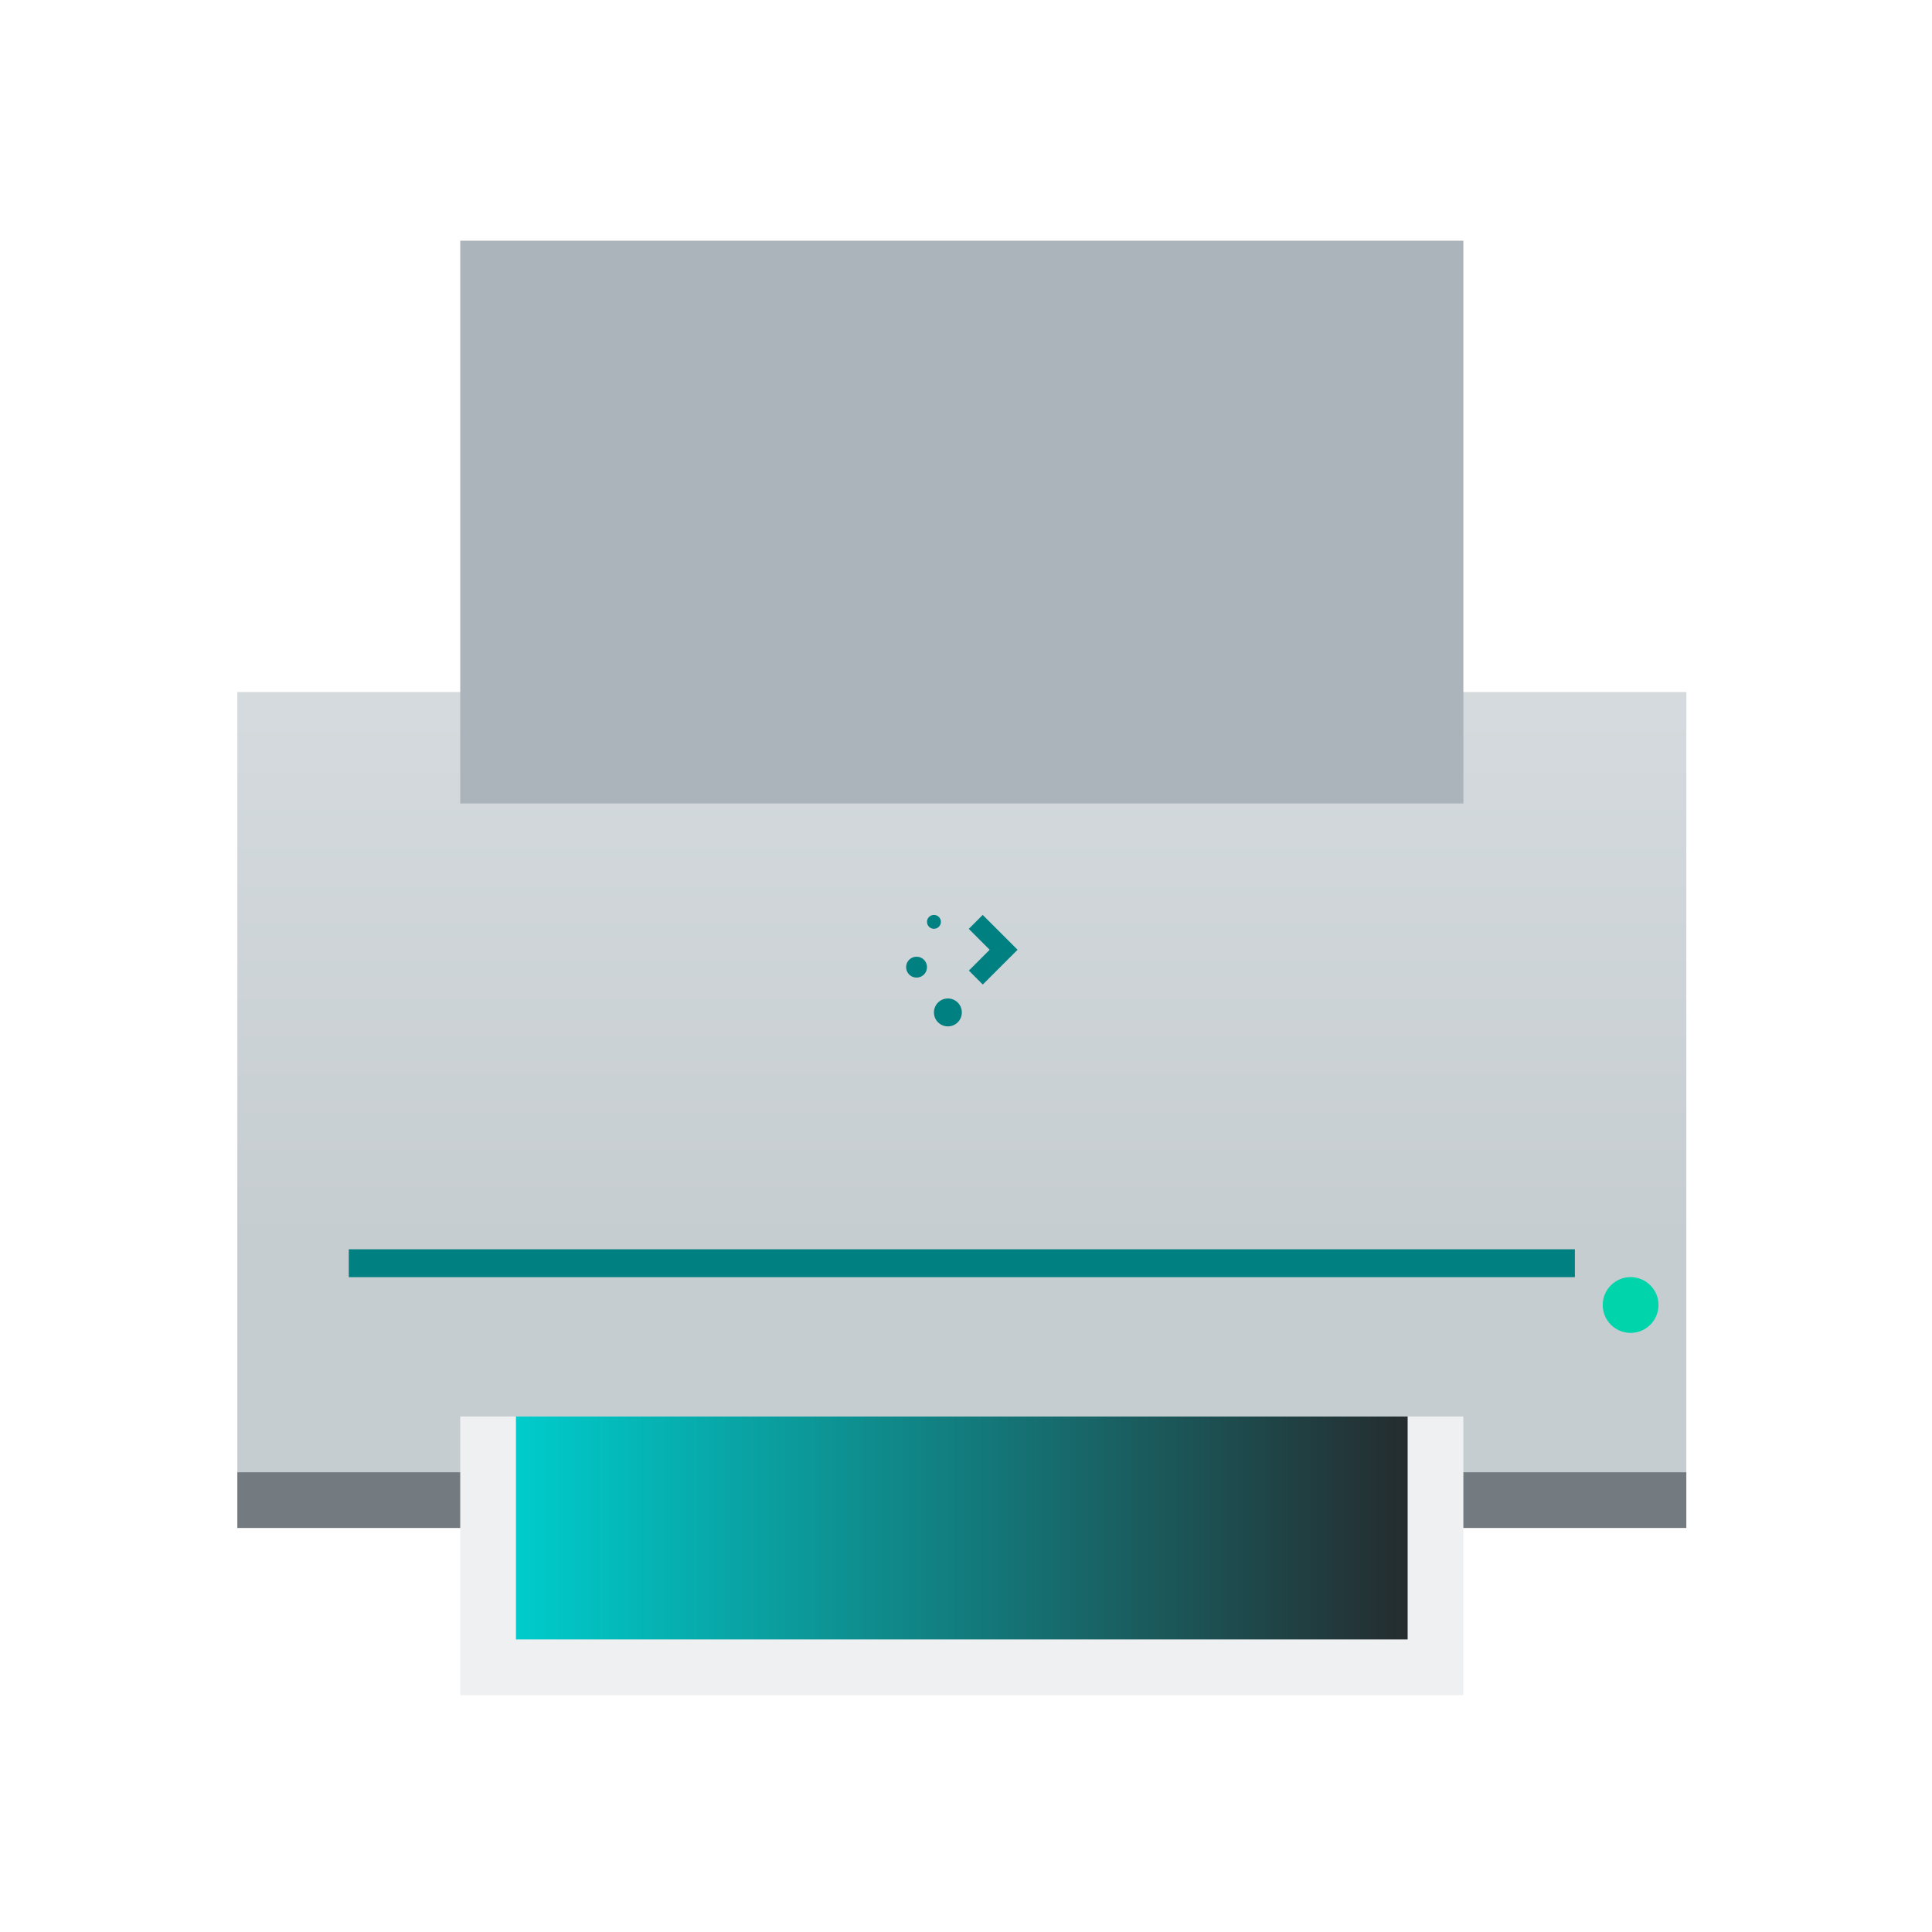
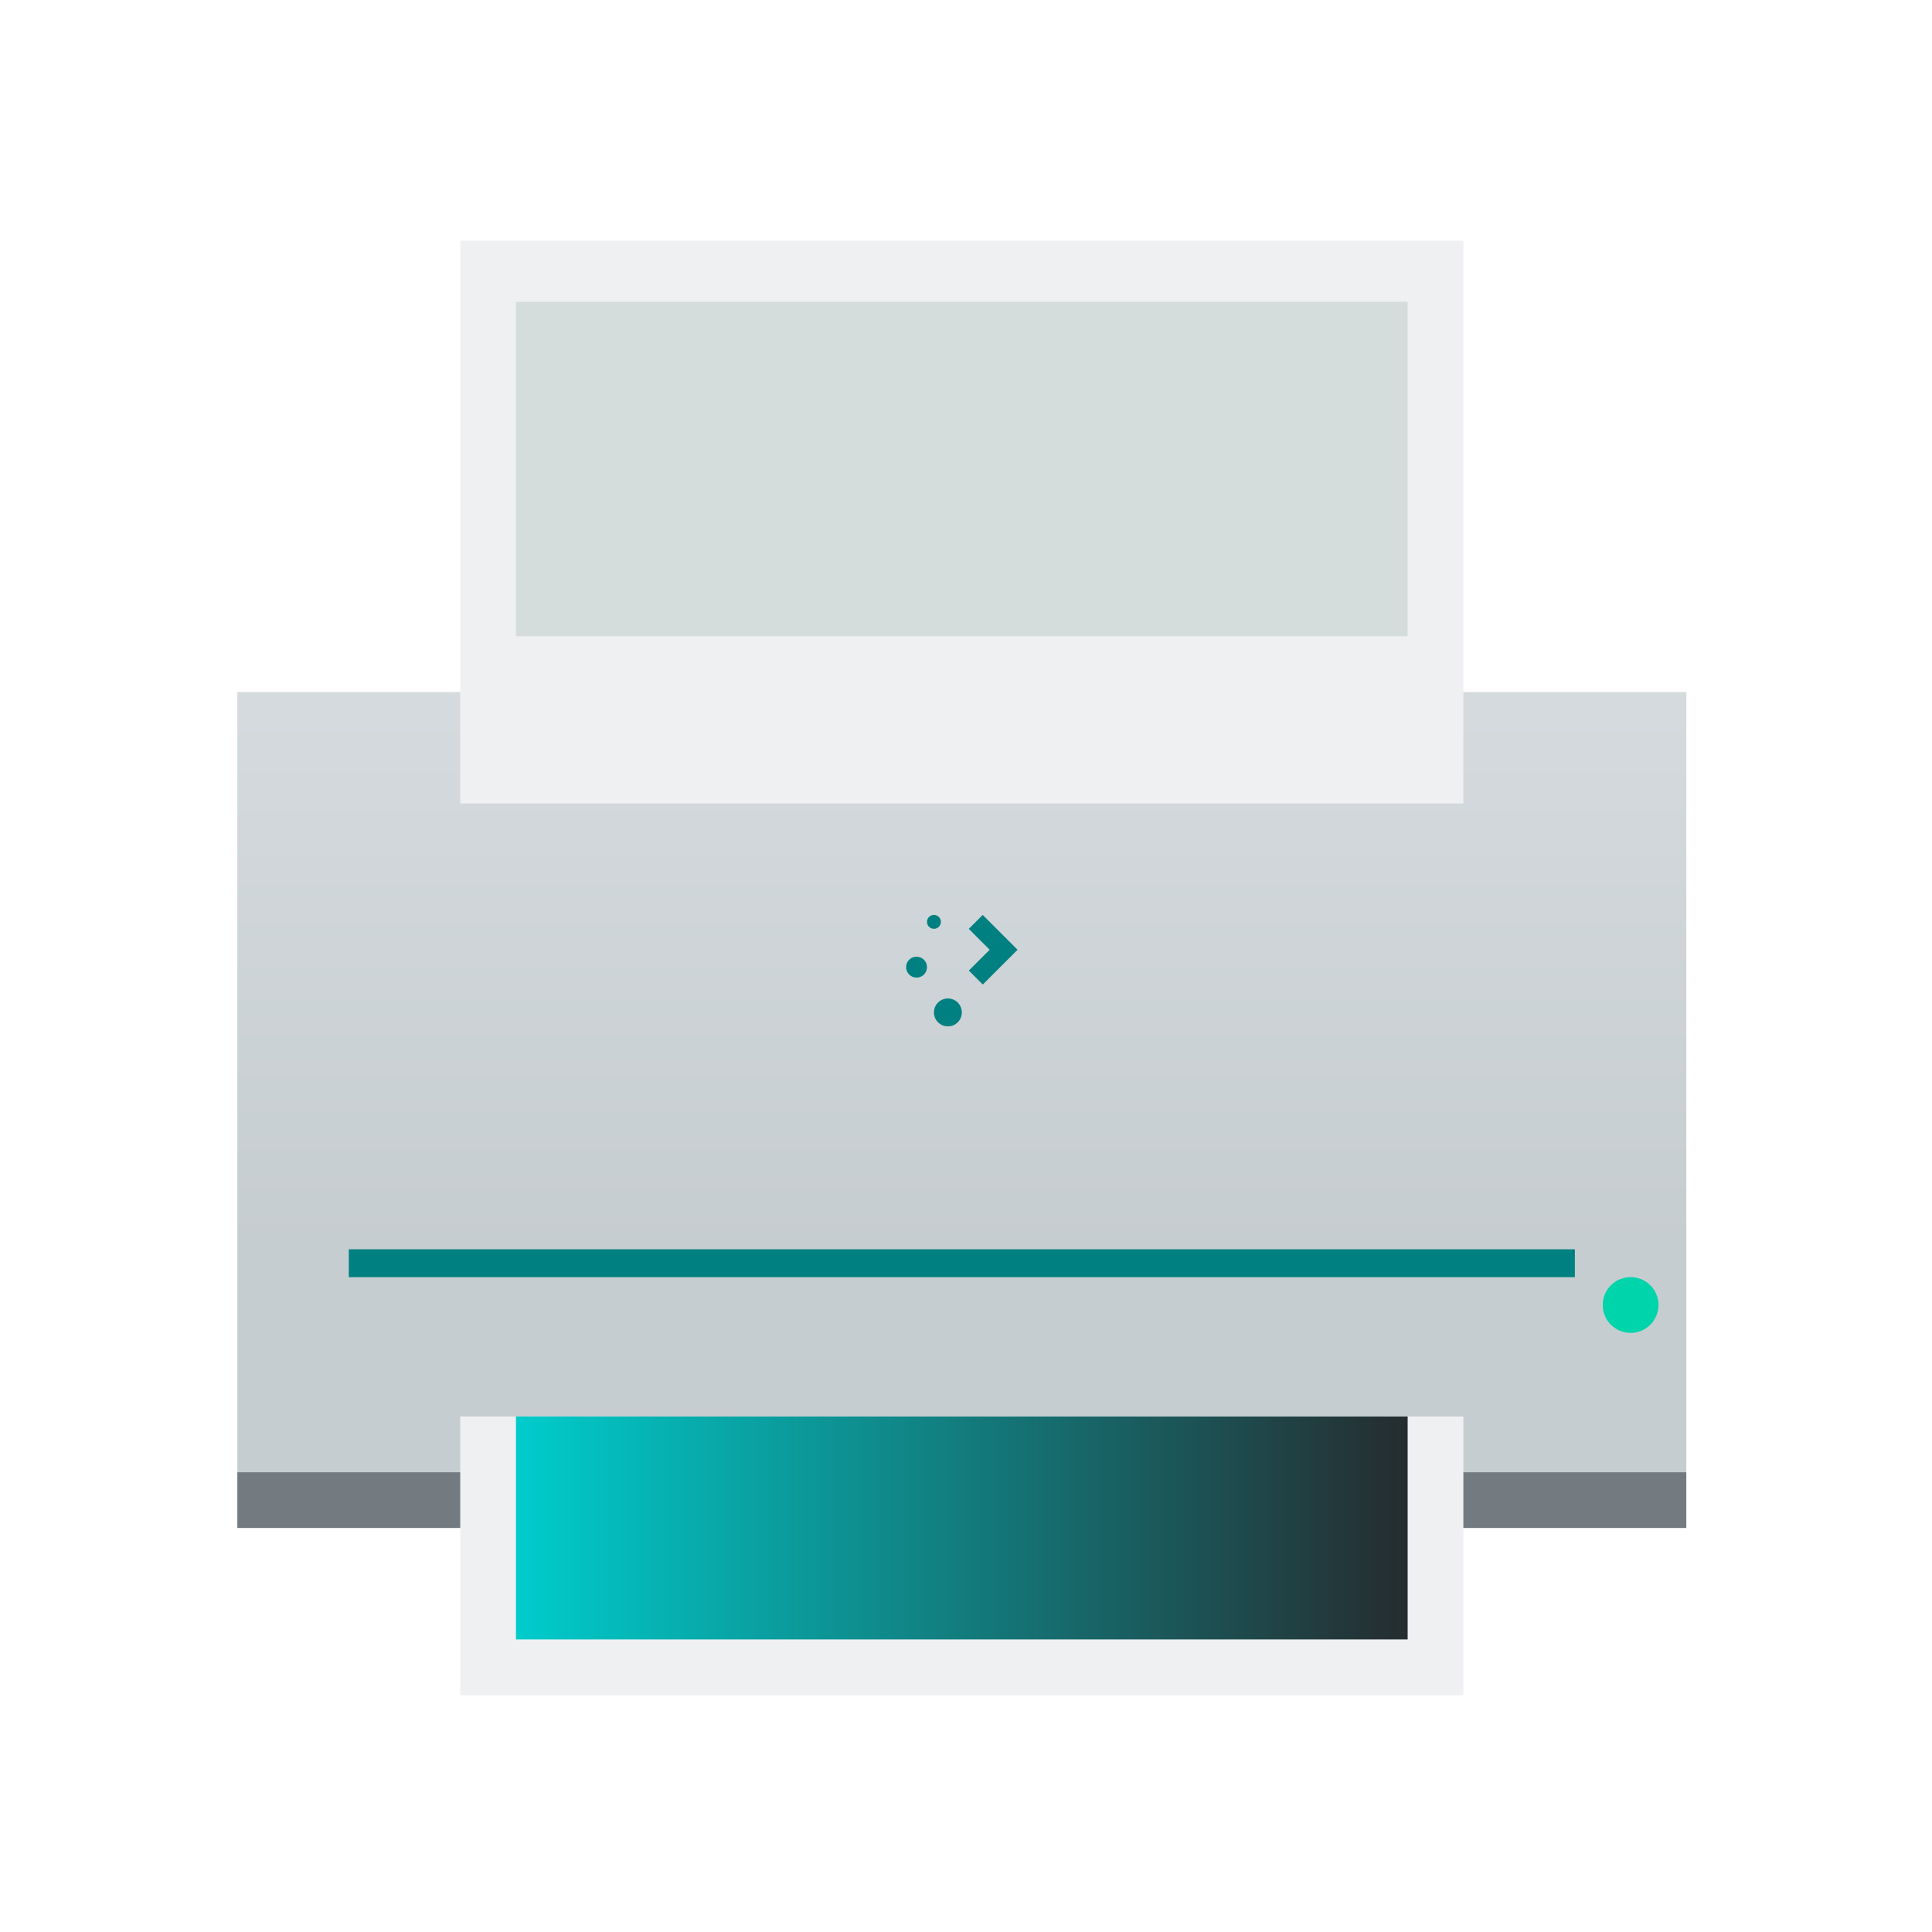
<svg xmlns="http://www.w3.org/2000/svg" xmlns:xlink="http://www.w3.org/1999/xlink" width="32" height="32" version="1.1" id="svg12">
  <defs id="defs16">
    <linearGradient id="linearGradient889">
      <stop style="stop-color:#00cccc;stop-opacity:1" id="stop885" />
      <stop offset="1" style="stop-color:#252c2f;stop-opacity:1" id="stop887" />
    </linearGradient>
    <linearGradient id="linearGradient4617" xlink:href="#linearGradient4303" y1="531.798" y2="501.699" gradientUnits="userSpaceOnUse" x2="0" gradientTransform="matrix(0.4999992,0,0,0.5384619,-225.9437,-275.7554)" />
    <linearGradient id="linearGradient4303">
      <stop style="stop-color:#c6cdd1" id="stop4305" />
      <stop offset="1" style="stop-color:#e0e5e7" id="stop4307" />
    </linearGradient>
    <linearGradient id="linearGradient4930" xlink:href="#linearGradient4191" y1="533.798" y2="537.798" gradientUnits="userSpaceOnUse" x2="0" gradientTransform="matrix(0.5128199,0,0,0.4615384,-231.1819,-236.6938)" />
    <linearGradient id="linearGradient4386" xlink:href="#linearGradient4903" y1="505.798" y2="503.798" gradientUnits="userSpaceOnUse" x2="0" gradientTransform="matrix(0.4615384,0,0,0.4615384,-210.2298,-242.2323)" />
-     <linearGradient id="linearGradient4402" xlink:href="#linearGradient4903" y1="507.798" y2="505.798" gradientUnits="userSpaceOnUse" x2="0" gradientTransform="matrix(0.4615384,0,0,0.4615384,-210.2298,-242.2323)" />
    <linearGradient id="linearGradient4617-3" xlink:href="#linearGradient4303" y1="531.798" y2="501.699" gradientUnits="userSpaceOnUse" x2="0" gradientTransform="matrix(0.3333328,0,0,0.3589746,-128.8625,-175.8963)" />
    <linearGradient id="linearGradient4930-5" xlink:href="#linearGradient4191" y1="533.798" y2="537.798" gradientUnits="userSpaceOnUse" x2="0" gradientTransform="matrix(0.3418799,0,0,0.3076923,-132.3546,-149.8552)" />
    <linearGradient id="linearGradient4386-3" xlink:href="#linearGradient4903" y1="505.798" y2="503.798" gradientUnits="userSpaceOnUse" x2="0" gradientTransform="matrix(0.3076923,0,0,0.3076923,-118.3865,-153.5475)" />
-     <linearGradient id="linearGradient4402-6" xlink:href="#linearGradient4903" y1="507.798" y2="505.798" gradientUnits="userSpaceOnUse" x2="0" gradientTransform="matrix(0.3076923,0,0,0.3076923,-118.3865,-153.5475)" />
    <linearGradient xlink:href="#linearGradient889" id="linearGradient887" x1="-23.454" y1="15.308" x2="-8.684" y2="15.308" gradientUnits="userSpaceOnUse" />
    <linearGradient xlink:href="#linearGradient889" id="linearGradient895" x1="6.131" y1="18.146" x2="15.977" y2="18.146" gradientUnits="userSpaceOnUse" />
  </defs>
  <g id="printer" transform="translate(32,10)">
    <rect style="opacity:0.001" width="32" height="32" x="-32" y="-10" id="rect7" />
    <rect width="24" x="-28.069" y="1.462" rx="0" height="12.923" style="fill:url(#linearGradient4617);stroke-width:0.923;stroke-linecap:round;stroke-linejoin:round" id="rect4288" />
    <rect width="24" x="-28.069" y="14.385" height="0.923" style="fill:#737b81;stroke-width:0.923;stroke-linecap:round;stroke-linejoin:round" id="rect4290" />
    <rect width="18.462" x="-25.3" y="13.462" height="3.231" style="fill:url(#linearGradient4930);stroke-width:0.231;stroke-linejoin:round" id="rect4868" />
    <rect width="16.615" x="-24.377" y="13.462" height="4.615" style="fill:#eff0f1;stroke-width:0.231;stroke-linejoin:round" id="rect4299" />
-     <rect width="16.615" x="-24.377" y="-6.013" height="9.321" style="fill:#abb4ba;fill-opacity:1;stroke-width:0.259;stroke-linejoin:round" id="rect4868-5" />
+     <rect width="16.615" x="-24.377" y="-6.013" height="9.321" style="fill:#eff0f1;fill-opacity:1;stroke-width:0.259;stroke-linejoin:round" id="rect4868-5" />
    <rect width="14.769" x="-23.454" y="-5.923" height="7.385" style="fill:url(#linearGradient4386);stroke-width:0.231;stroke-linejoin:round" id="rect4299-2" />
    <rect width="14.769" x="-23.454" y="13.462" height="3.692" style="opacity:1;fill:url(#linearGradient887);fill-opacity:1;stroke-width:0.231;stroke-linejoin:round" id="rect4299-3" />
    <path style="opacity:0.2;fill:url(#linearGradient4950);fill-rule:evenodd;stroke-width:0.462" id="path4942" d="m -25.3,13.462 4.615,4.615 h 11.077 v -1.385 h 0.923 v -3.231 z" />
-     <rect width="14.769" x="-23.454" y="-5" height="5.538" style="fill:url(#linearGradient4402);stroke-width:0.231;stroke-linejoin:round" id="rect4299-2-2-8" />
+     <rect width="14.769" x="-23.454" y="-5" height="5.538" style="fill:#d5dcdc;stroke-width:0.231;stroke-linejoin:round;fill-opacity:1" id="rect4299-2-2-8" />
    <rect width="14.769" x="-23.454" y="-4.077" height="7.385" style="fill:url(#linearGradient4394);stroke-width:0.231;stroke-linejoin:round" id="rect4299-2-2" />
    <path style="fill:url(#linearGradient4545);stroke-width:0.923;stroke-linecap:round;stroke-linejoin:round" id="rect4512" d="M -28.069,2.385 V 12.539 h 0.923 c 0.511,0 0.923,-0.412 0.923,-0.923 V 3.308 c 0,-0.511 -0.462,-0.923 -0.923,-0.923 z" />
    <path style="fill:url(#linearGradient4545-5);stroke-width:0.923;stroke-linecap:round;stroke-linejoin:round" id="rect4512-0" d="M -4.069,2.385 V 12.539 h -0.923 c -0.511,0 -0.923,-0.412 -0.923,-0.923 V 3.308 c 0,-0.511 0.462,-0.923 0.923,-0.923 z" />
    <circle cx="-4.992" cy="11.615" style="fill:#00d4aa;fill-opacity:1;stroke-width:0.923;stroke-linecap:round;stroke-linejoin:round" r="0.462" id="path4292" />
    <rect width="20.308" x="-26.223" y="10.692" height="0.462" style="fill:#008080;fill-opacity:1;stroke-width:0.923;stroke-linecap:round;stroke-linejoin:bevel" id="rect4826" />
    <path style="fill:url(#linearGradient4852);stroke-width:0.923;stroke-linecap:round;stroke-linejoin:bevel" id="rect4841" d="m -24.377,3.308 v 4.615 c 0,0.511 0.412,0.923 0.923,0.923 h 14.769 c 0.511,0 0.923,-0.412 0.923,-0.923 V 3.308 Z" />
    <path style="opacity:0.2;fill:url(#linearGradient4950-6);fill-rule:evenodd;stroke-width:0.462" id="path4942-8" d="M -24.377,3.308 -17.915,9.769 H -7.761 V 3.308 Z" />
    <path style="fill:#008080;fill-opacity:1;stroke-width:0.462" id="rect4119" d="m -16.531,5.154 c -0.064,0 -0.115,0.051 -0.115,0.115 0,0.064 0.051,0.115 0.115,0.115 0.064,0 0.115,-0.051 0.115,-0.115 0,-0.064 -0.051,-0.115 -0.115,-0.115 z m 0.808,0 -0.231,0.231 0.346,0.346 -0.115,0.115 -0.115,0.115 -0.115,0.115 0.231,0.231 0.115,-0.115 0.115,-0.115 0.115,-0.115 0.231,-0.231 z m -1.096,0.692 c -0.096,0 -0.173,0.077 -0.173,0.173 0,0.096 0.077,0.173 0.173,0.173 0.096,0 0.173,-0.077 0.173,-0.173 0,-0.096 -0.077,-0.173 -0.173,-0.173 z m 0.519,0.692 c -0.128,0 -0.231,0.103 -0.231,0.231 0,0.128 0.103,0.231 0.231,0.231 0.128,0 0.231,-0.103 0.231,-0.231 0,-0.128 -0.103,-0.231 -0.231,-0.231 z" />
  </g>
  <g id="22-22-printer" transform="translate(32,10)">
    <rect style="opacity:0.001" width="22" height="22" x="0" y="0" id="rect2" />
    <rect width="16" x="3.054" y="8.915" rx="0" height="8.615" style="fill:url(#linearGradient4617-3);stroke-width:0.615;stroke-linecap:round;stroke-linejoin:round" id="rect4288-9" />
    <rect width="16" x="3.054" y="17.53" height="0.615" style="fill:#737b81;stroke-width:0.615;stroke-linecap:round;stroke-linejoin:round" id="rect4290-1" />
    <rect width="12.308" x="4.9" y="16.915" height="2.154" style="fill:url(#linearGradient4930-5);stroke-width:0.154;stroke-linejoin:round" id="rect4868-2" />
    <rect width="11.077" x="5.516" y="16.915" height="3.077" style="fill:#eff0f1;stroke-width:0.154;stroke-linejoin:round" id="rect4299-7" />
-     <rect width="11.077" x="5.516" y="4.184" height="5.961" style="fill:#a9b2bc;fill-opacity:1;stroke-width:0.169;stroke-linejoin:round" id="rect4868-5-0" />
+     <rect width="11.077" x="5.516" y="4.184" height="5.961" style="fill:#eff0f1;fill-opacity:1;stroke-width:0.169;stroke-linejoin:round" id="rect4868-5-0" />
    <rect width="9.846" x="6.131" y="3.992" height="4.923" style="fill:url(#linearGradient4386-3);stroke-width:0.154;stroke-linejoin:round" id="rect4299-2-9" />
    <rect width="9.846" x="6.131" y="16.915" height="2.462" style="opacity:1;fill:url(#linearGradient895);fill-opacity:1;stroke-width:0.154;stroke-linejoin:round" id="rect4299-3-3" />
    <path style="opacity:0.2;fill:url(#linearGradient4950);fill-rule:evenodd;stroke-width:0.308" id="path4942-6" d="M 4.9,16.915 7.977,19.992 h 7.385 v -0.923 h 0.615 v -2.154 z" />
-     <rect width="9.846" x="6.131" y="4.607" height="3.692" style="fill:url(#linearGradient4402-6);stroke-width:0.154;stroke-linejoin:round" id="rect4299-2-2-8-0" />
+     <rect width="9.846" x="6.131" y="4.607" height="3.692" style="fill:#d5dcdc;stroke-width:0.154;stroke-linejoin:round;fill-opacity:1" id="rect4299-2-2-8-0" />
    <rect width="9.846" x="6.131" y="5.223" height="4.923" style="fill:url(#linearGradient4394);stroke-width:0.154;stroke-linejoin:round" id="rect4299-2-2-6" />
    <path style="fill:url(#linearGradient4545);stroke-width:0.615;stroke-linecap:round;stroke-linejoin:round" id="rect4512-2" d="m 3.054,9.53 v 6.769 h 0.615 c 0.341,0 0.615,-0.274 0.615,-0.615 v -5.538 c 0,-0.341 -0.308,-0.615 -0.615,-0.615 z" />
    <path style="fill:url(#linearGradient4545-5);stroke-width:0.615;stroke-linecap:round;stroke-linejoin:round" id="rect4512-0-6" d="m 19.054,9.53 v 6.769 h -0.615 c -0.341,0 -0.615,-0.274 -0.615,-0.615 v -5.538 c 0,-0.341 0.308,-0.615 0.615,-0.615 z" />
    <circle cx="18.439" cy="15.684" style="fill:#00d4aa;fill-opacity:1;stroke-width:0.615;stroke-linecap:round;stroke-linejoin:round" r="0.308" id="path4292-1" />
    <rect width="13.538" x="4.285" y="15.069" height="0.308" style="fill:#008080;fill-opacity:1;stroke-width:0.615;stroke-linecap:round;stroke-linejoin:bevel" id="rect4826-8" />
    <path style="fill:url(#linearGradient4852);stroke-width:0.615;stroke-linecap:round;stroke-linejoin:bevel" id="rect4841-7" d="m 5.516,10.146 v 3.077 c 0,0.341 0.274,0.615 0.615,0.615 h 9.846 c 0.341,0 0.615,-0.274 0.615,-0.615 v -3.077 z" />
    <path style="opacity:0.2;fill:url(#linearGradient4950-6);fill-rule:evenodd;stroke-width:0.308" id="path4942-8-9" d="m 5.516,10.146 4.308,4.308 h 6.769 v -4.308 z" />
    <path style="fill:#008080;fill-opacity:1;stroke-width:0.308" id="rect4119-2" d="m 10.746,11.377 c -0.043,0 -0.077,0.034 -0.077,0.077 0,0.043 0.034,0.077 0.077,0.077 0.043,0 0.077,-0.034 0.077,-0.077 0,-0.043 -0.034,-0.077 -0.077,-0.077 z m 0.538,0 -0.154,0.154 0.231,0.231 -0.077,0.077 -0.077,0.077 -0.077,0.077 0.154,0.154 0.077,-0.077 0.077,-0.077 0.077,-0.077 0.154,-0.154 z m -0.731,0.462 c -0.064,0 -0.115,0.051 -0.115,0.115 0,0.064 0.051,0.115 0.115,0.115 0.064,0 0.115,-0.051 0.115,-0.115 0,-0.064 -0.051,-0.115 -0.115,-0.115 z m 0.346,0.462 c -0.085,0 -0.154,0.069 -0.154,0.154 0,0.085 0.069,0.154 0.154,0.154 0.085,0 0.154,-0.069 0.154,-0.154 0,-0.085 -0.069,-0.154 -0.154,-0.154 z" />
  </g>
</svg>
